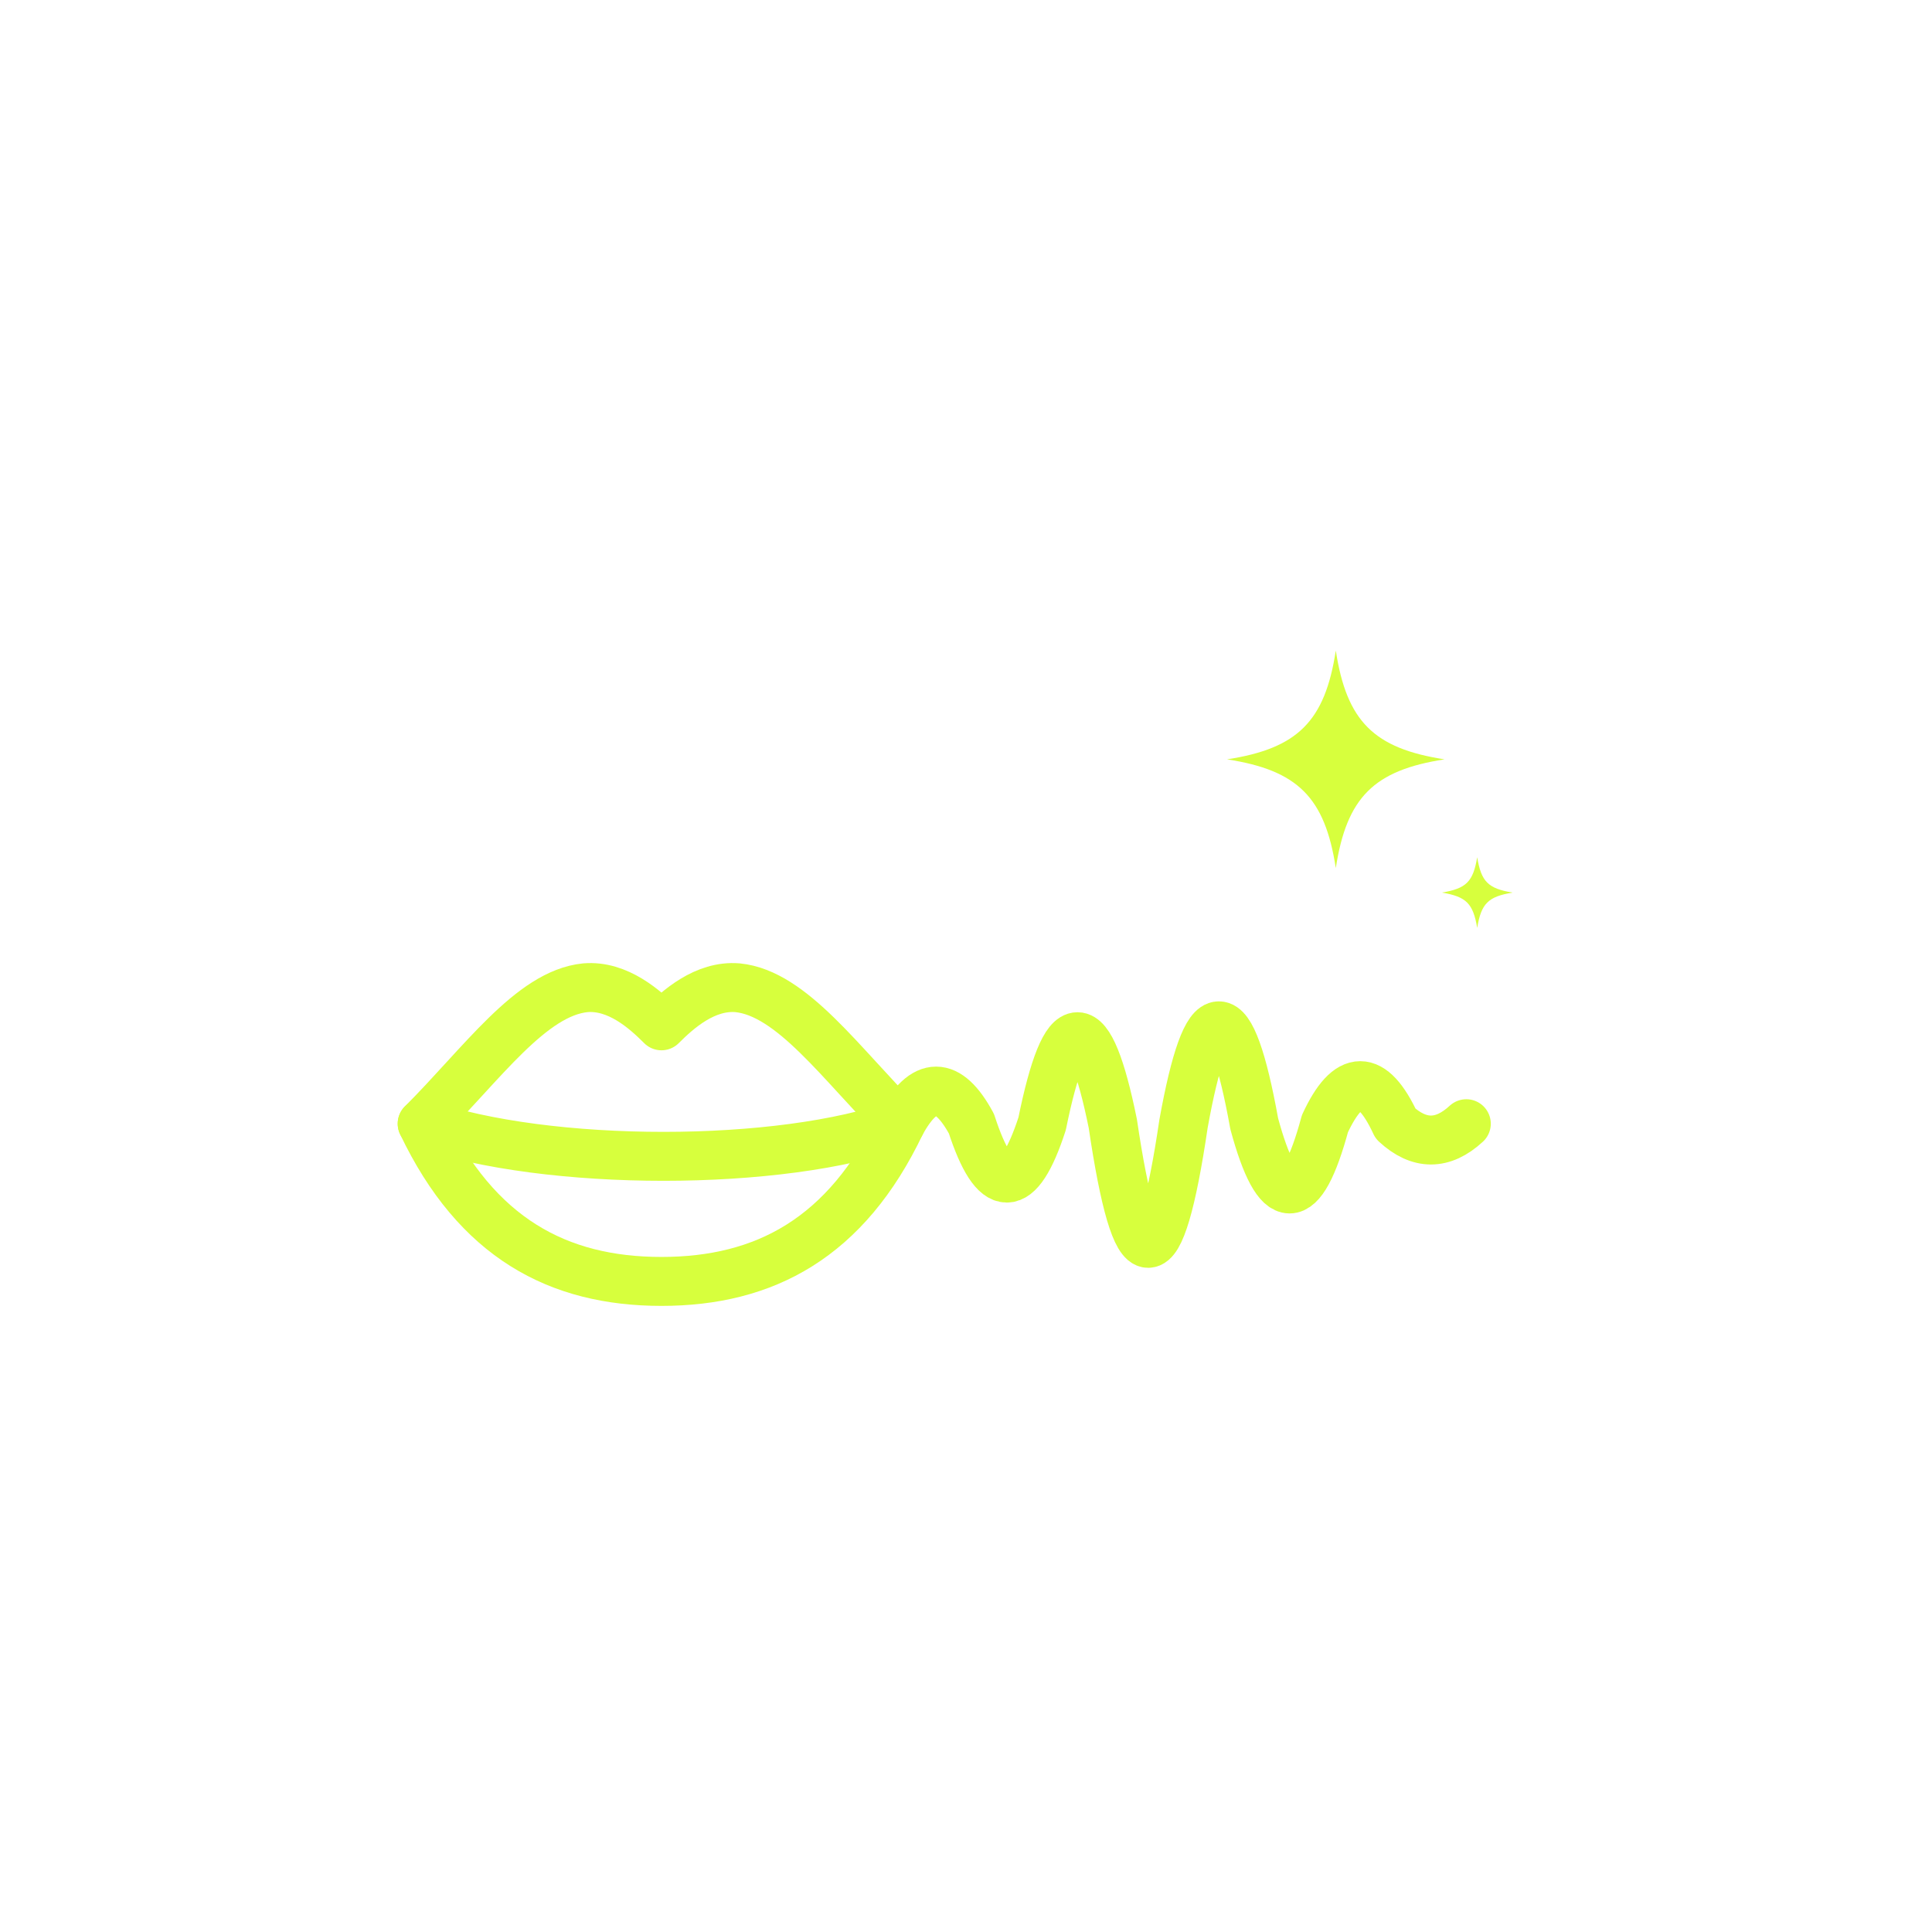
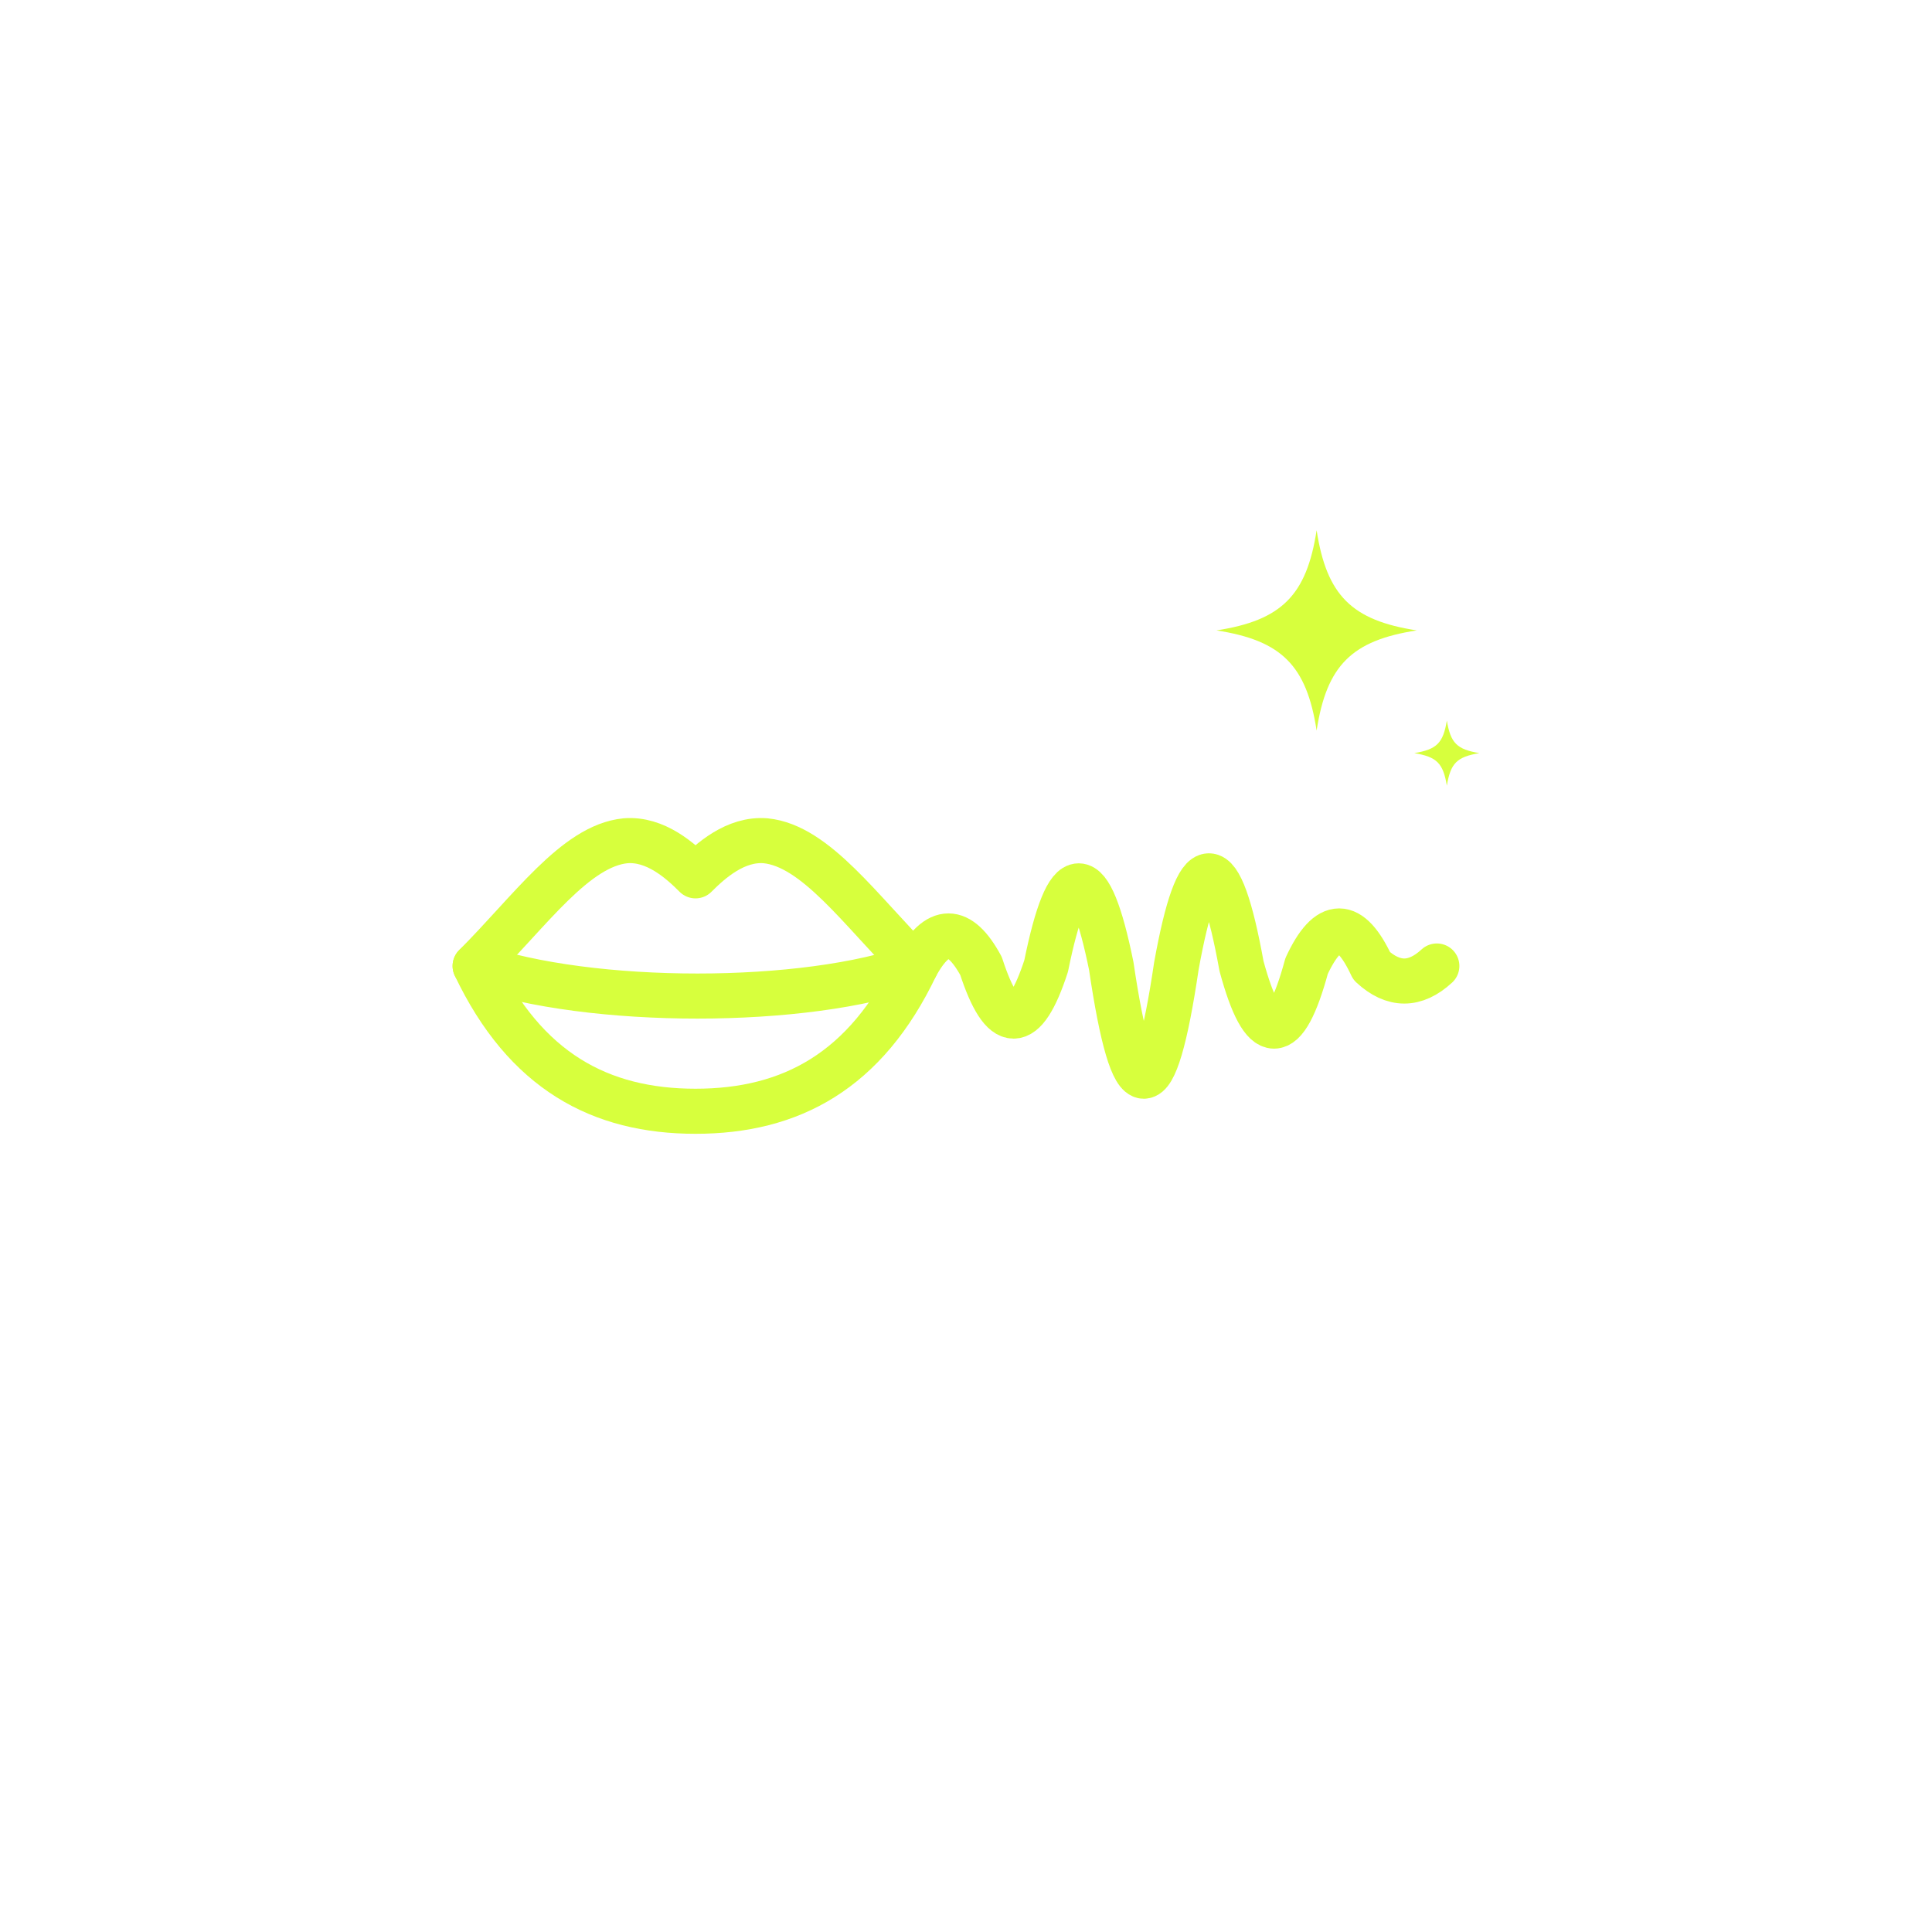
<svg xmlns="http://www.w3.org/2000/svg" viewBox="0 0 108 108" width="108" height="108">
-   <g transform="translate(54 54) scale(0.152) translate(-264 -230)">
+   <g transform="translate(54 54) scale(0.14) translate(-260 -288)">
    <g transform="translate(0 26)" fill="none" stroke="#D7FF3D" stroke-width="18" stroke-linecap="round" stroke-linejoin="round">
      <path d="M64 262 C86 240 104 214 124 212 C136 211 146 220 152 226 C158 220 168 211 180 212 C200 214 218 240 240 262 C220 304 190 320 152 320 C114 320 84 304 64 262 Z" />
      <path d="M64 262 C110 278 196 278 240 262 Q253 238 266 262 Q279 302 292 262 Q305 198 318 262 Q331 350 344 262 Q357 190 370 262 Q383 310 396 262 Q409 234 422 262 Q435 274 448 262" />
      <path fill="#D7FF3D" stroke="none" d="M400 88 C404 114 414 124 440 128 C414 132 404 142 400 168 C396 142 386 132 360 128 C386 124 396 114 400 88 Z" />
      <path fill="#D7FF3D" stroke="none" d="M452 164 C453.5 173 456 175.5 465 177 C456 178.5 453.5 181 452 190 C450.5 181 448 178.5 439 177 C448 175.5 450.5 173 452 164 Z" />
    </g>
  </g>
</svg>
